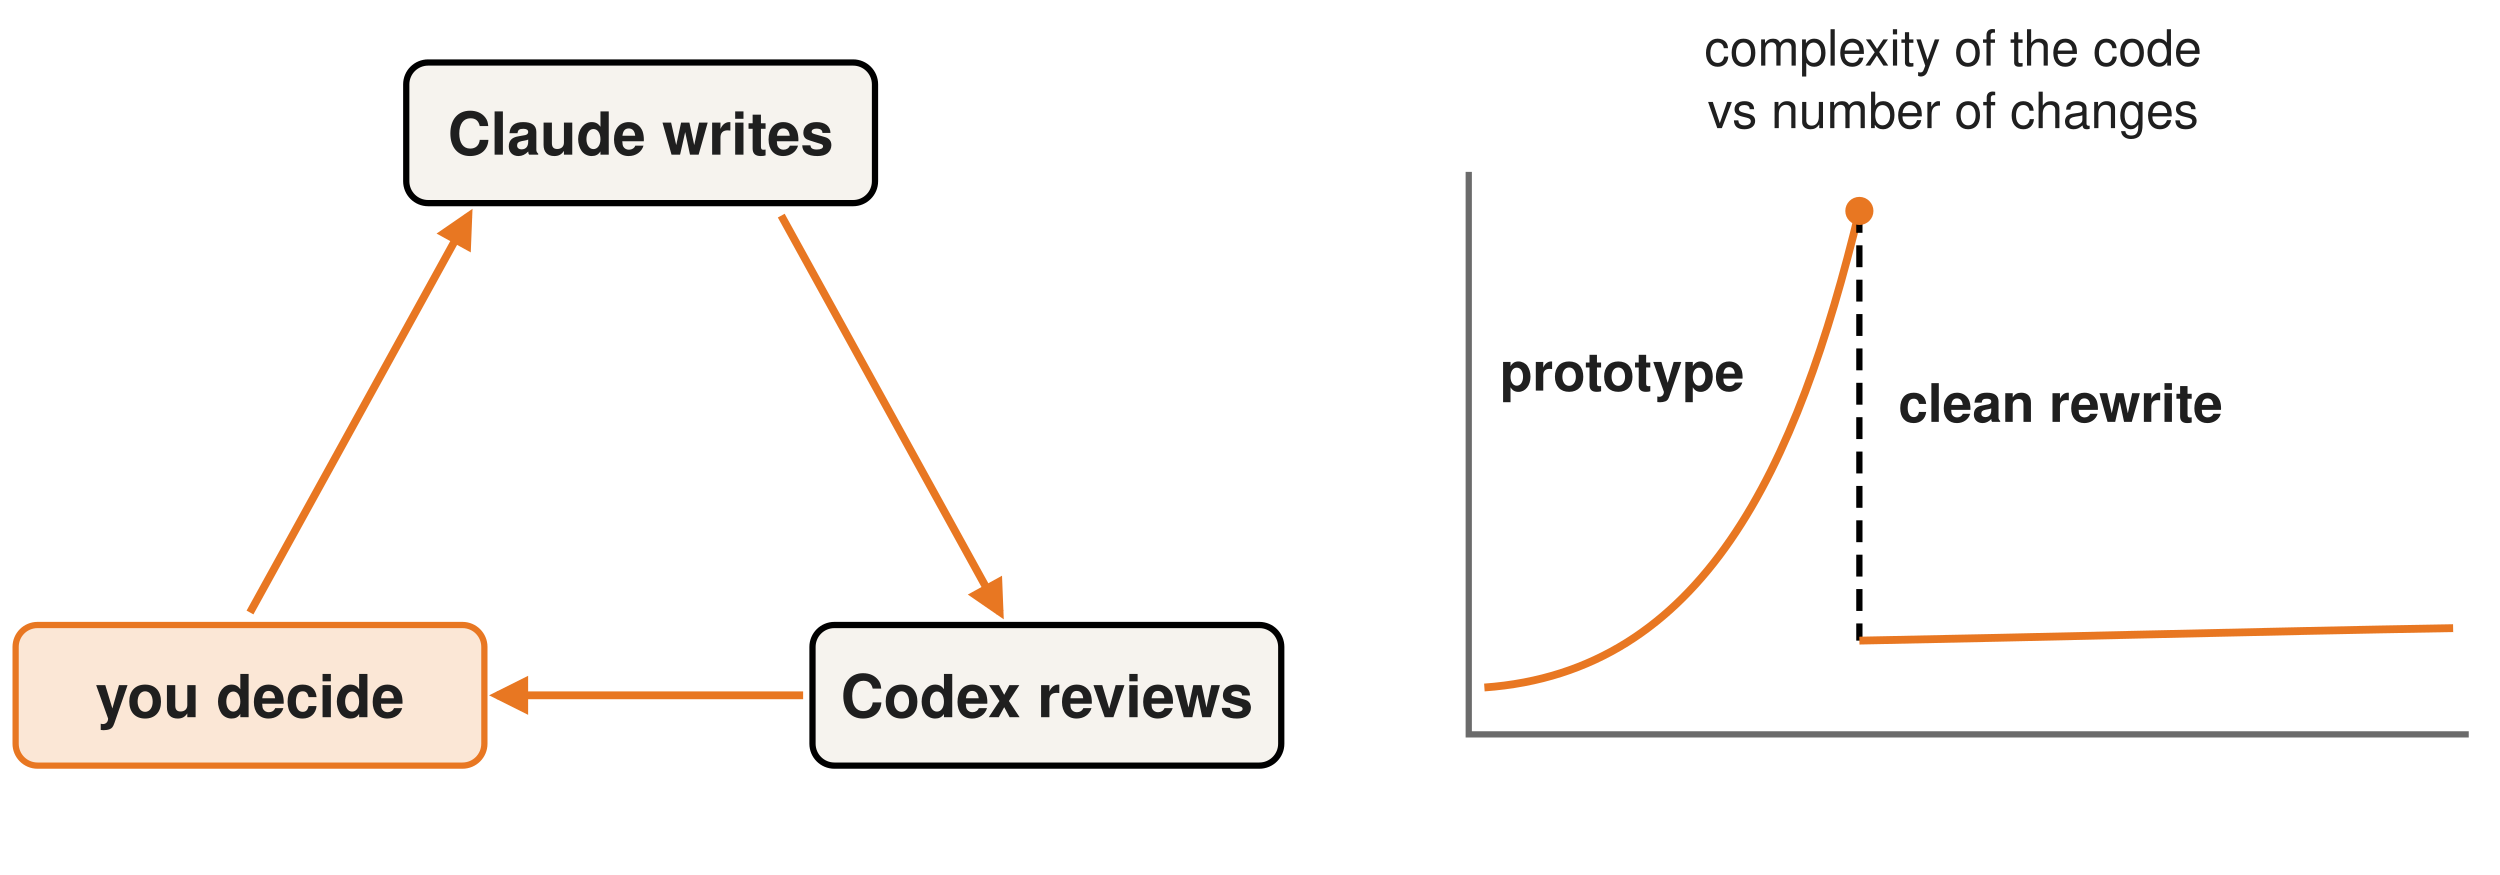
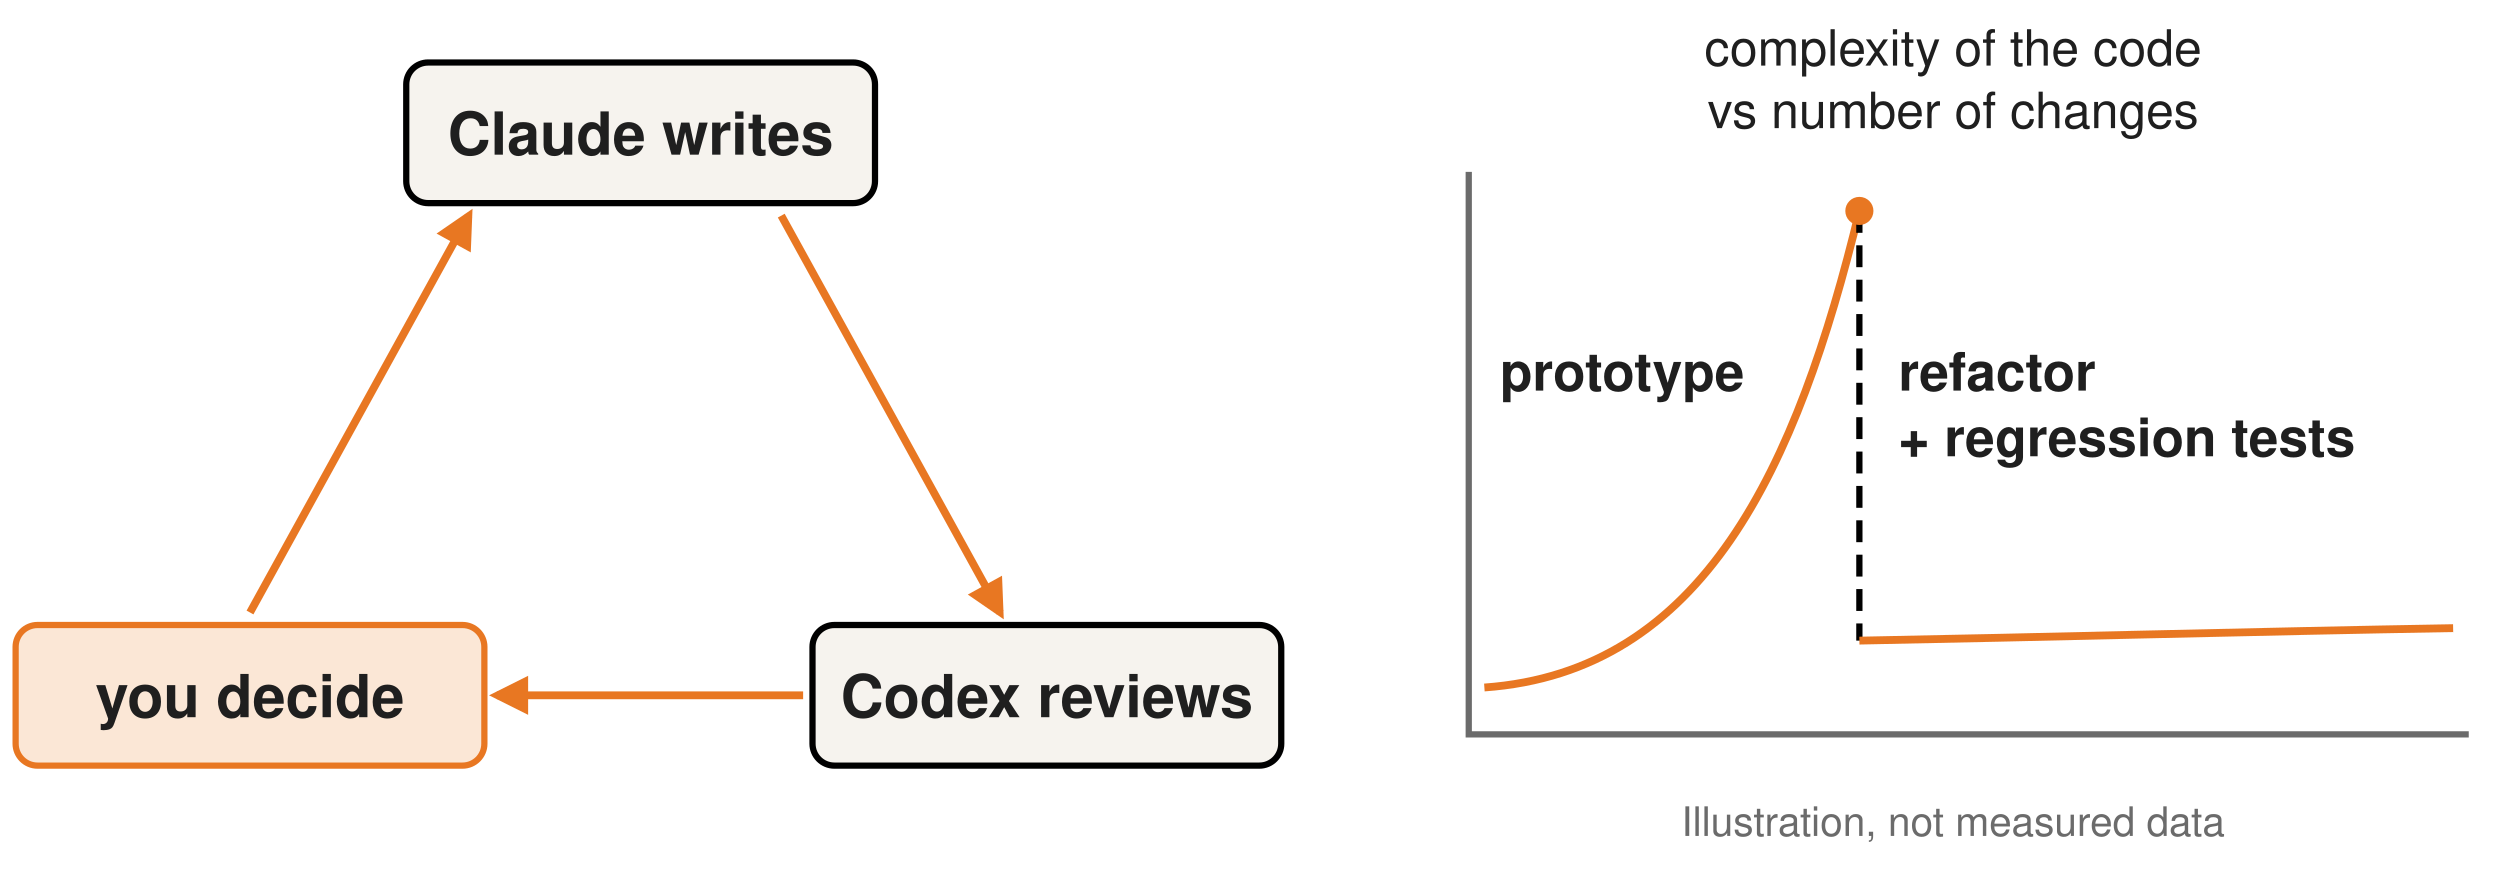
<svg xmlns="http://www.w3.org/2000/svg" viewBox="0 0 1600 560" font-family="Helvetica Neue, Helvetica, Arial, sans-serif">
  <defs>
    <marker id="a" viewBox="0 0 10 10" refX="8" refY="5" markerWidth="5" markerHeight="5" orient="auto">
      <path d="M0 0L10 5L0 10z" fill="#E87722" />
    </marker>
  </defs>
  <g stroke-width="4" font-size="38" font-weight="700" fill="#1f1f1f" text-anchor="middle">
    <rect x="260" y="40" width="300" height="90" rx="14" fill="#f6f3ee" stroke="#000" />
    <text x="410" y="99" stroke="none">Claude writes</text>
    <rect x="520" y="400" width="300" height="90" rx="14" fill="#f6f3ee" stroke="#000" />
    <text x="670" y="459" stroke="none">Codex reviews</text>
    <rect x="10" y="400" width="300" height="90" rx="14" fill="#FBE7D6" stroke="#E87722" />
    <text x="160" y="459" stroke="none">you decide</text>
  </g>
  <g stroke="#E87722" stroke-width="5" fill="none" marker-end="url(#a)">
    <path d="M500 138L640 392" />
    <path d="M514 445H318" />
    <path d="M160 392L300 138" />
  </g>
  <g fill="#1f1f1f" font-size="32" text-anchor="middle">
    <text x="1250" y="42">complexity of the code</text>
    <text x="1250" y="82">vs number of changes</text>
  </g>
  <path d="M940 110V470H1580" fill="none" stroke="#6b6b6b" stroke-width="4" />
  <path d="M950 440C1090 430 1150 300 1190 135" fill="none" stroke="#E87722" stroke-width="5" />
  <path d="M1190 135V410" stroke="#000" stroke-width="4" stroke-dasharray="14 8" />
  <path d="M1190 410C1300 408 1450 404 1570 402" fill="none" stroke="#E87722" stroke-width="5" />
  <circle cx="1190" cy="135" r="9" fill="#E87722" />
  <g fill="#1f1f1f" font-size="34">
    <text x="960" y="250" font-weight="700">prototype</text>
-     <text x="1215" y="270" font-weight="700">clean rewrite</text>
+     <text x="1215" y="250" font-weight="700">refactor</text>
+     <text x="1215" y="292" font-weight="700">+ regression tests</text>
  </g>
+   <text x="1250" y="535" text-anchor="middle" font-size="26" fill="#6b6b6b">Illustration, not measured data</text>
</svg>
